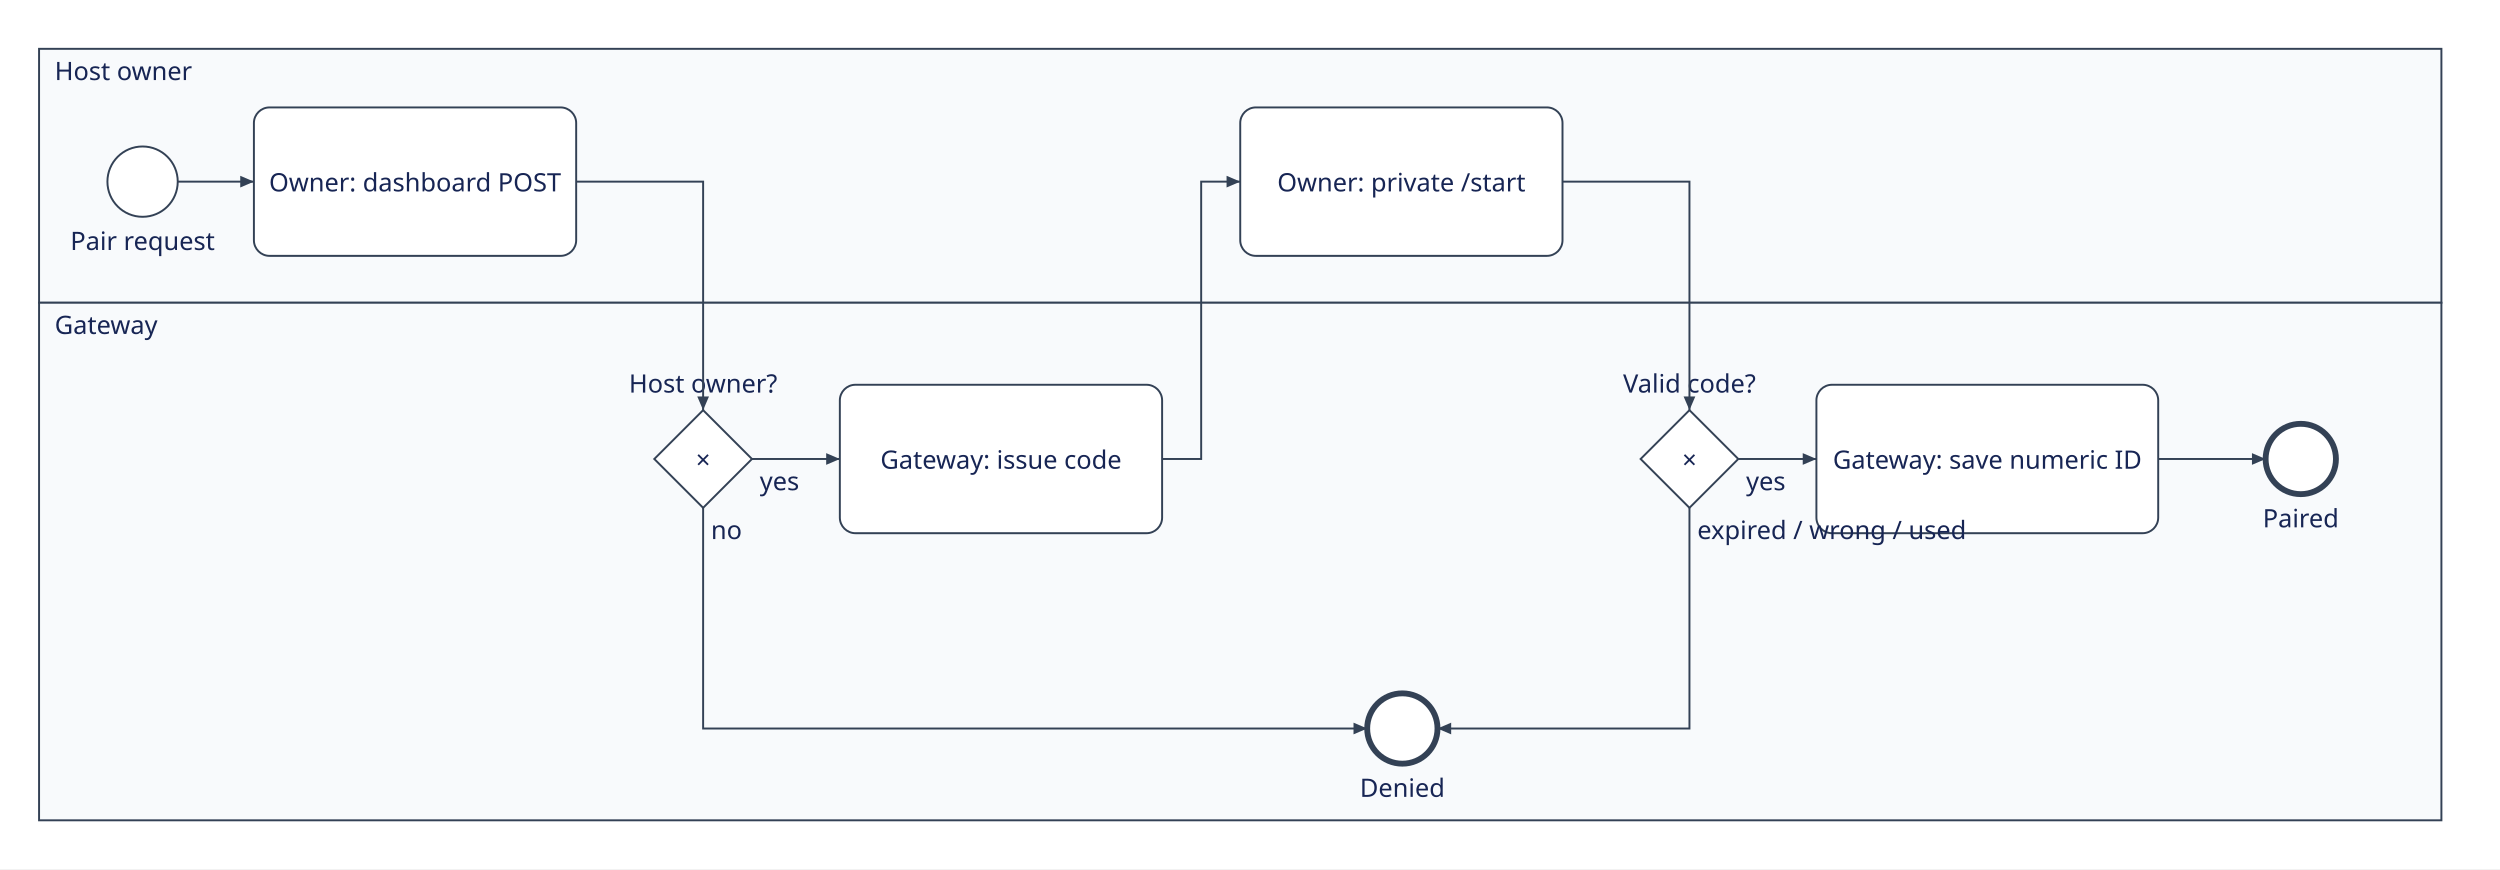
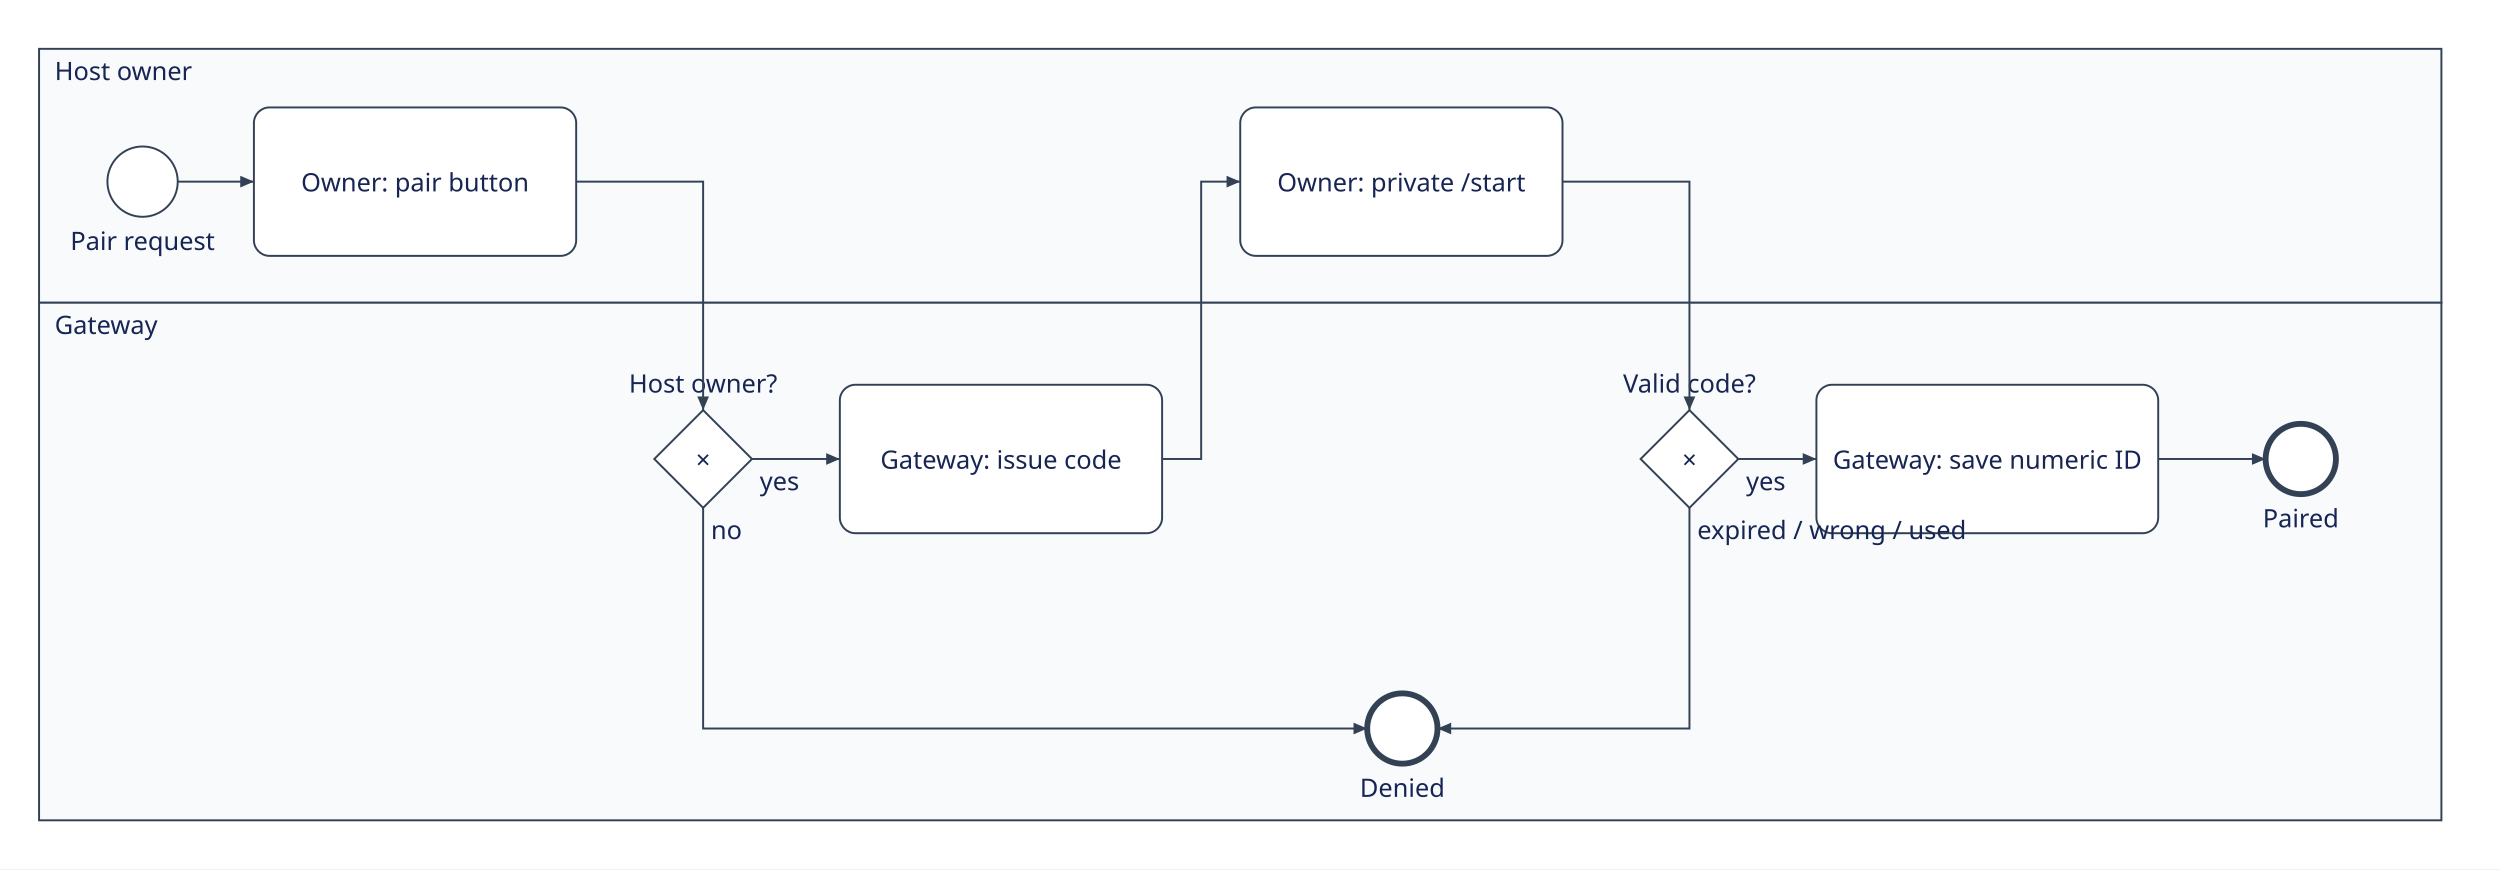
<svg xmlns="http://www.w3.org/2000/svg" viewBox="0 0 1280 445" role="img" aria-label="MAX owner pairing, descriptive BPMN">
  <defs>
    <marker id="arrow" markerWidth="8" markerHeight="8" refX="7" refY="3" orient="auto">
      <path d="M0 0L7 3L0 6Z" fill="#334155" />
    </marker>
  </defs>
  <rect width="1280" height="445" fill="white" />
  <g font-family="sans-serif" font-size="13" stroke="#334155" fill="#172554">
    <rect x="20.0" y="25.0" width="1230.0" height="130.0" fill="#f8fafc" />
    <text x="28.0" y="41.0" stroke="none">Host owner</text>
    <rect x="20.0" y="155.0" width="1230.0" height="265.0" fill="#f8fafc" />
    <text x="28.0" y="171.0" stroke="none">Gateway</text>
    <circle cx="73.0" cy="93.0" r="18.0" fill="white" stroke-width="1" />
    <text x="73.0" y="128.0" text-anchor="middle" stroke="none">Pair request</text>
    <rect x="130.0" y="55.0" width="165.0" height="76.0" rx="8" fill="white" />
-     <text x="212.5" y="98.0" text-anchor="middle" stroke="none">Owner: dashboard POST</text>
+     <text x="212.5" y="98.0" text-anchor="middle" stroke="none">Owner: pair button</text>
    <polygon points="360.0,210.0 385.0,235.0 360.0,260.0 335.0,235.0" fill="white" />
    <text x="360.0" y="201.0" text-anchor="middle" stroke="none">Host owner?</text>
    <text x="360.0" y="240.0" text-anchor="middle" stroke="none">×</text>
    <rect x="430.0" y="197.0" width="165.0" height="76.0" rx="8" fill="white" />
    <text x="512.5" y="240.0" text-anchor="middle" stroke="none">Gateway: issue code</text>
    <rect x="635.0" y="55.0" width="165.0" height="76.0" rx="8" fill="white" />
    <text x="717.5" y="98.0" text-anchor="middle" stroke="none">Owner: private /start</text>
    <polygon points="865.0,210.0 890.0,235.0 865.0,260.0 840.0,235.0" fill="white" />
    <text x="865.0" y="201.0" text-anchor="middle" stroke="none">Valid code?</text>
    <text x="865.0" y="240.0" text-anchor="middle" stroke="none">×</text>
    <rect x="930.0" y="197.0" width="175.0" height="76.0" rx="8" fill="white" />
    <text x="1017.5" y="240.0" text-anchor="middle" stroke="none">Gateway: save numeric ID</text>
    <circle cx="1178.0" cy="235.0" r="18.0" fill="white" stroke-width="3" />
    <text x="1178.0" y="270.0" text-anchor="middle" stroke="none">Paired</text>
    <circle cx="718.0" cy="373.0" r="18.0" fill="white" stroke-width="3" />
    <text x="718.0" y="408.0" text-anchor="middle" stroke="none">Denied</text>
    <polyline points="91,93 130,93" fill="none" marker-end="url(#arrow)" />
    <polyline points="295,93 360,93 360,210" fill="none" marker-end="url(#arrow)" />
    <polyline points="385,235 430,235" fill="none" marker-end="url(#arrow)" />
    <text x="389.0" y="251.0" stroke="none">yes</text>
    <polyline points="360,260 360,373 700,373" fill="none" marker-end="url(#arrow)" />
    <text x="364.0" y="276.0" stroke="none">no</text>
    <polyline points="595,235 615,235 615,93 635,93" fill="none" marker-end="url(#arrow)" />
    <polyline points="800,93 865,93 865,210" fill="none" marker-end="url(#arrow)" />
    <polyline points="890,235 930,235" fill="none" marker-end="url(#arrow)" />
    <text x="894.0" y="251.0" stroke="none">yes</text>
    <polyline points="865,260 865,373 736,373" fill="none" marker-end="url(#arrow)" />
    <text x="869.0" y="276.0" stroke="none">expired / wrong / used</text>
    <polyline points="1105,235 1160,235" fill="none" marker-end="url(#arrow)" />
  </g>
</svg>
